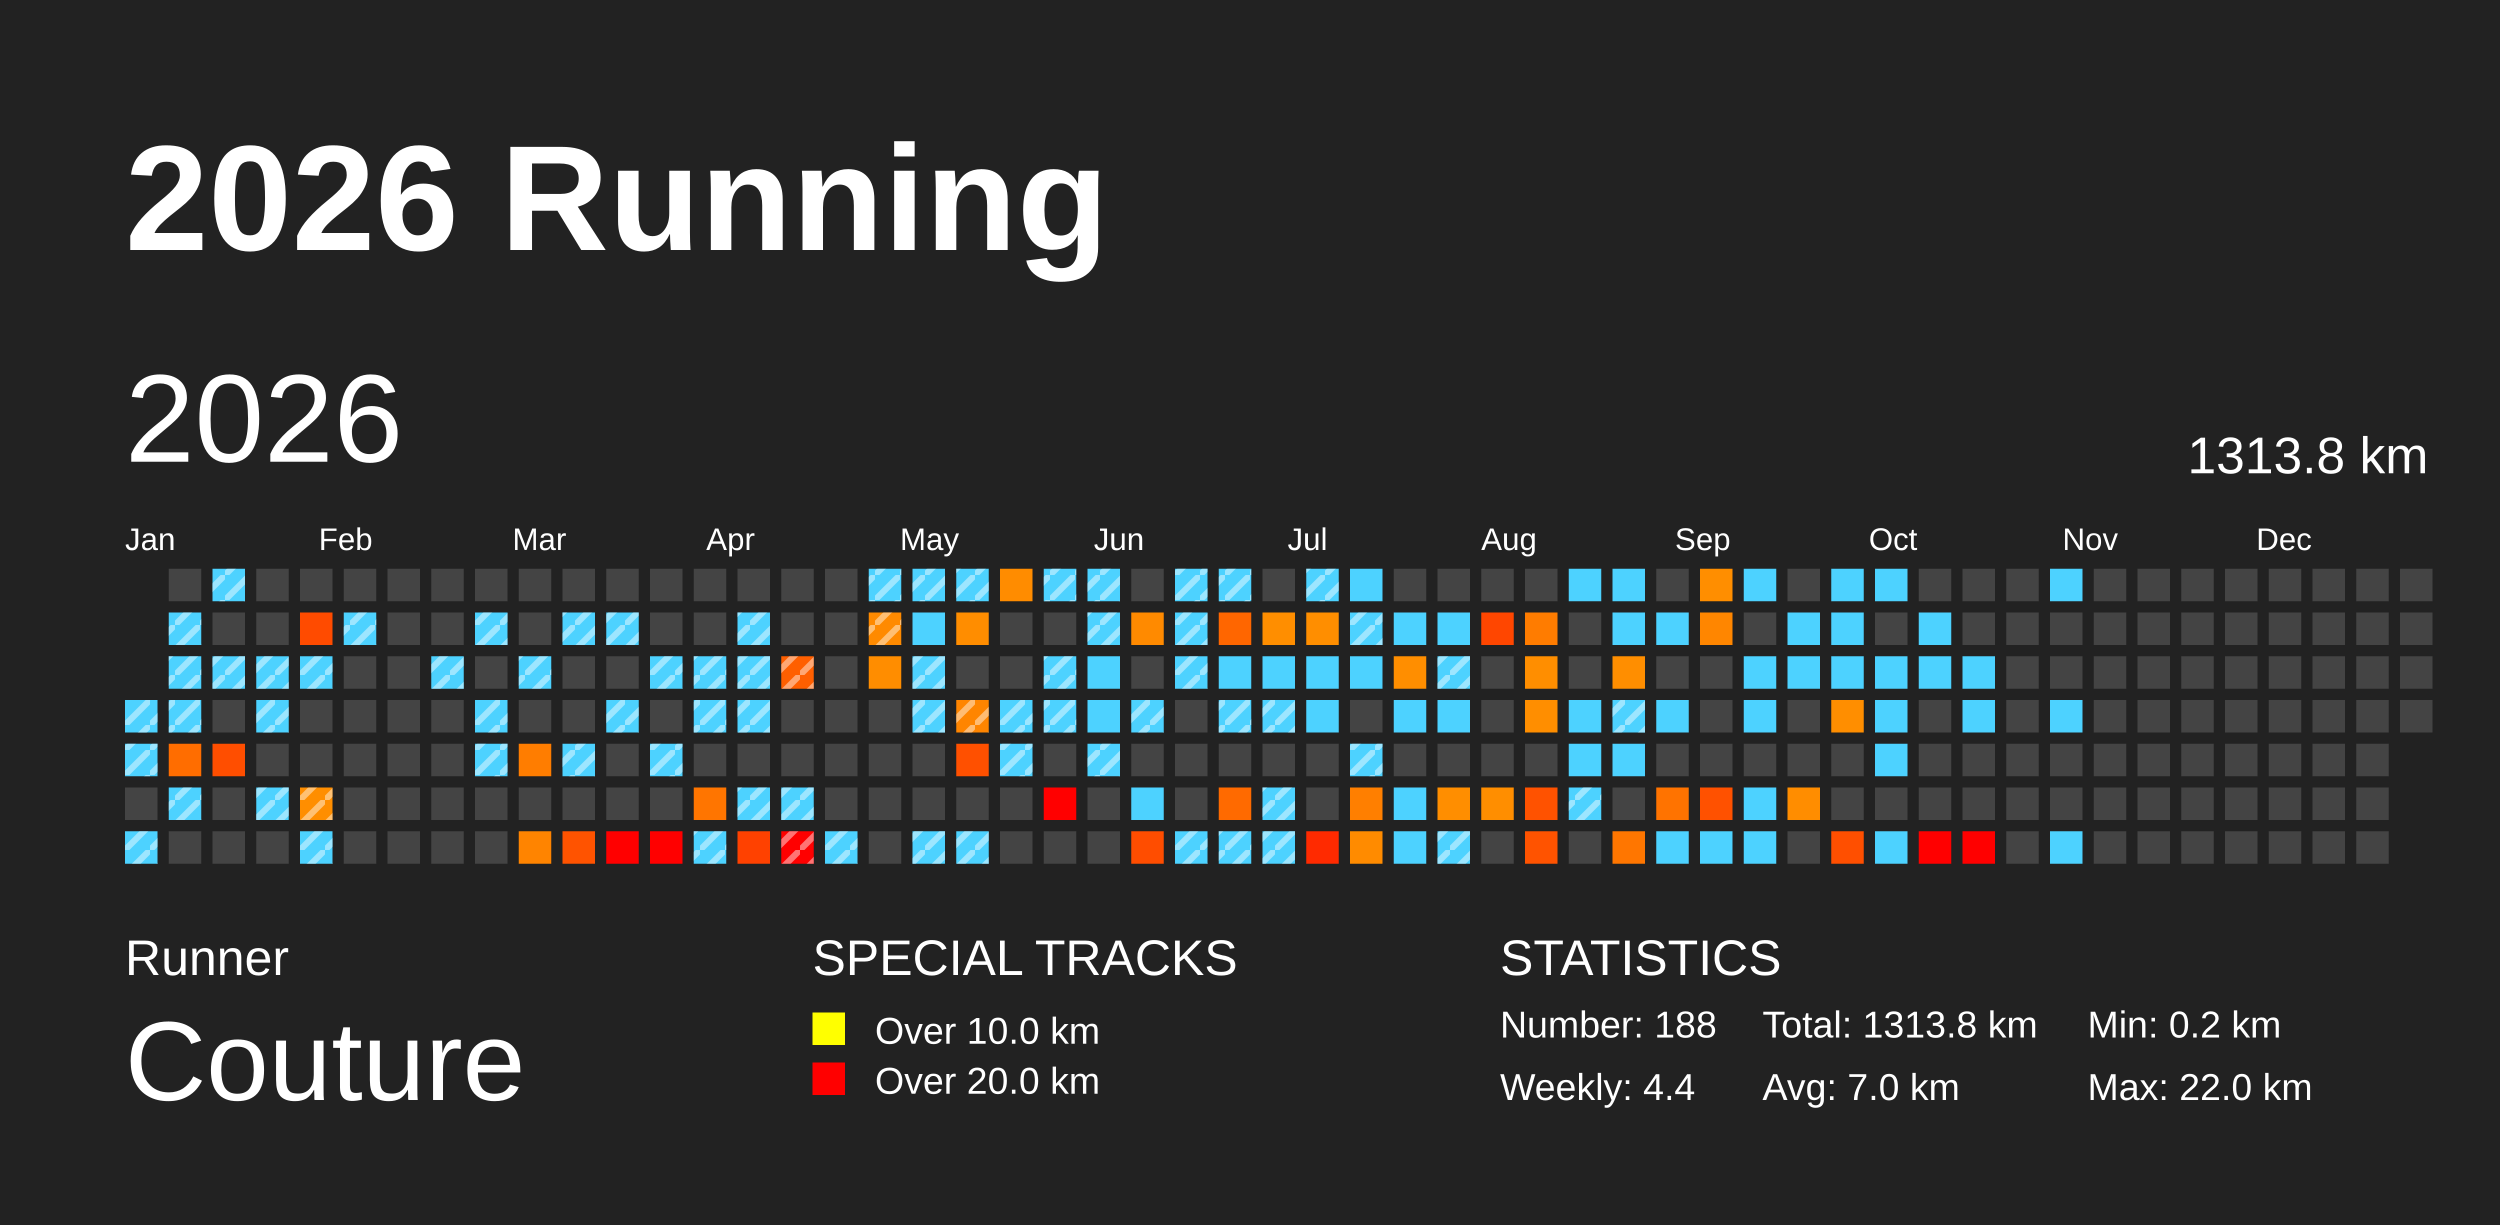
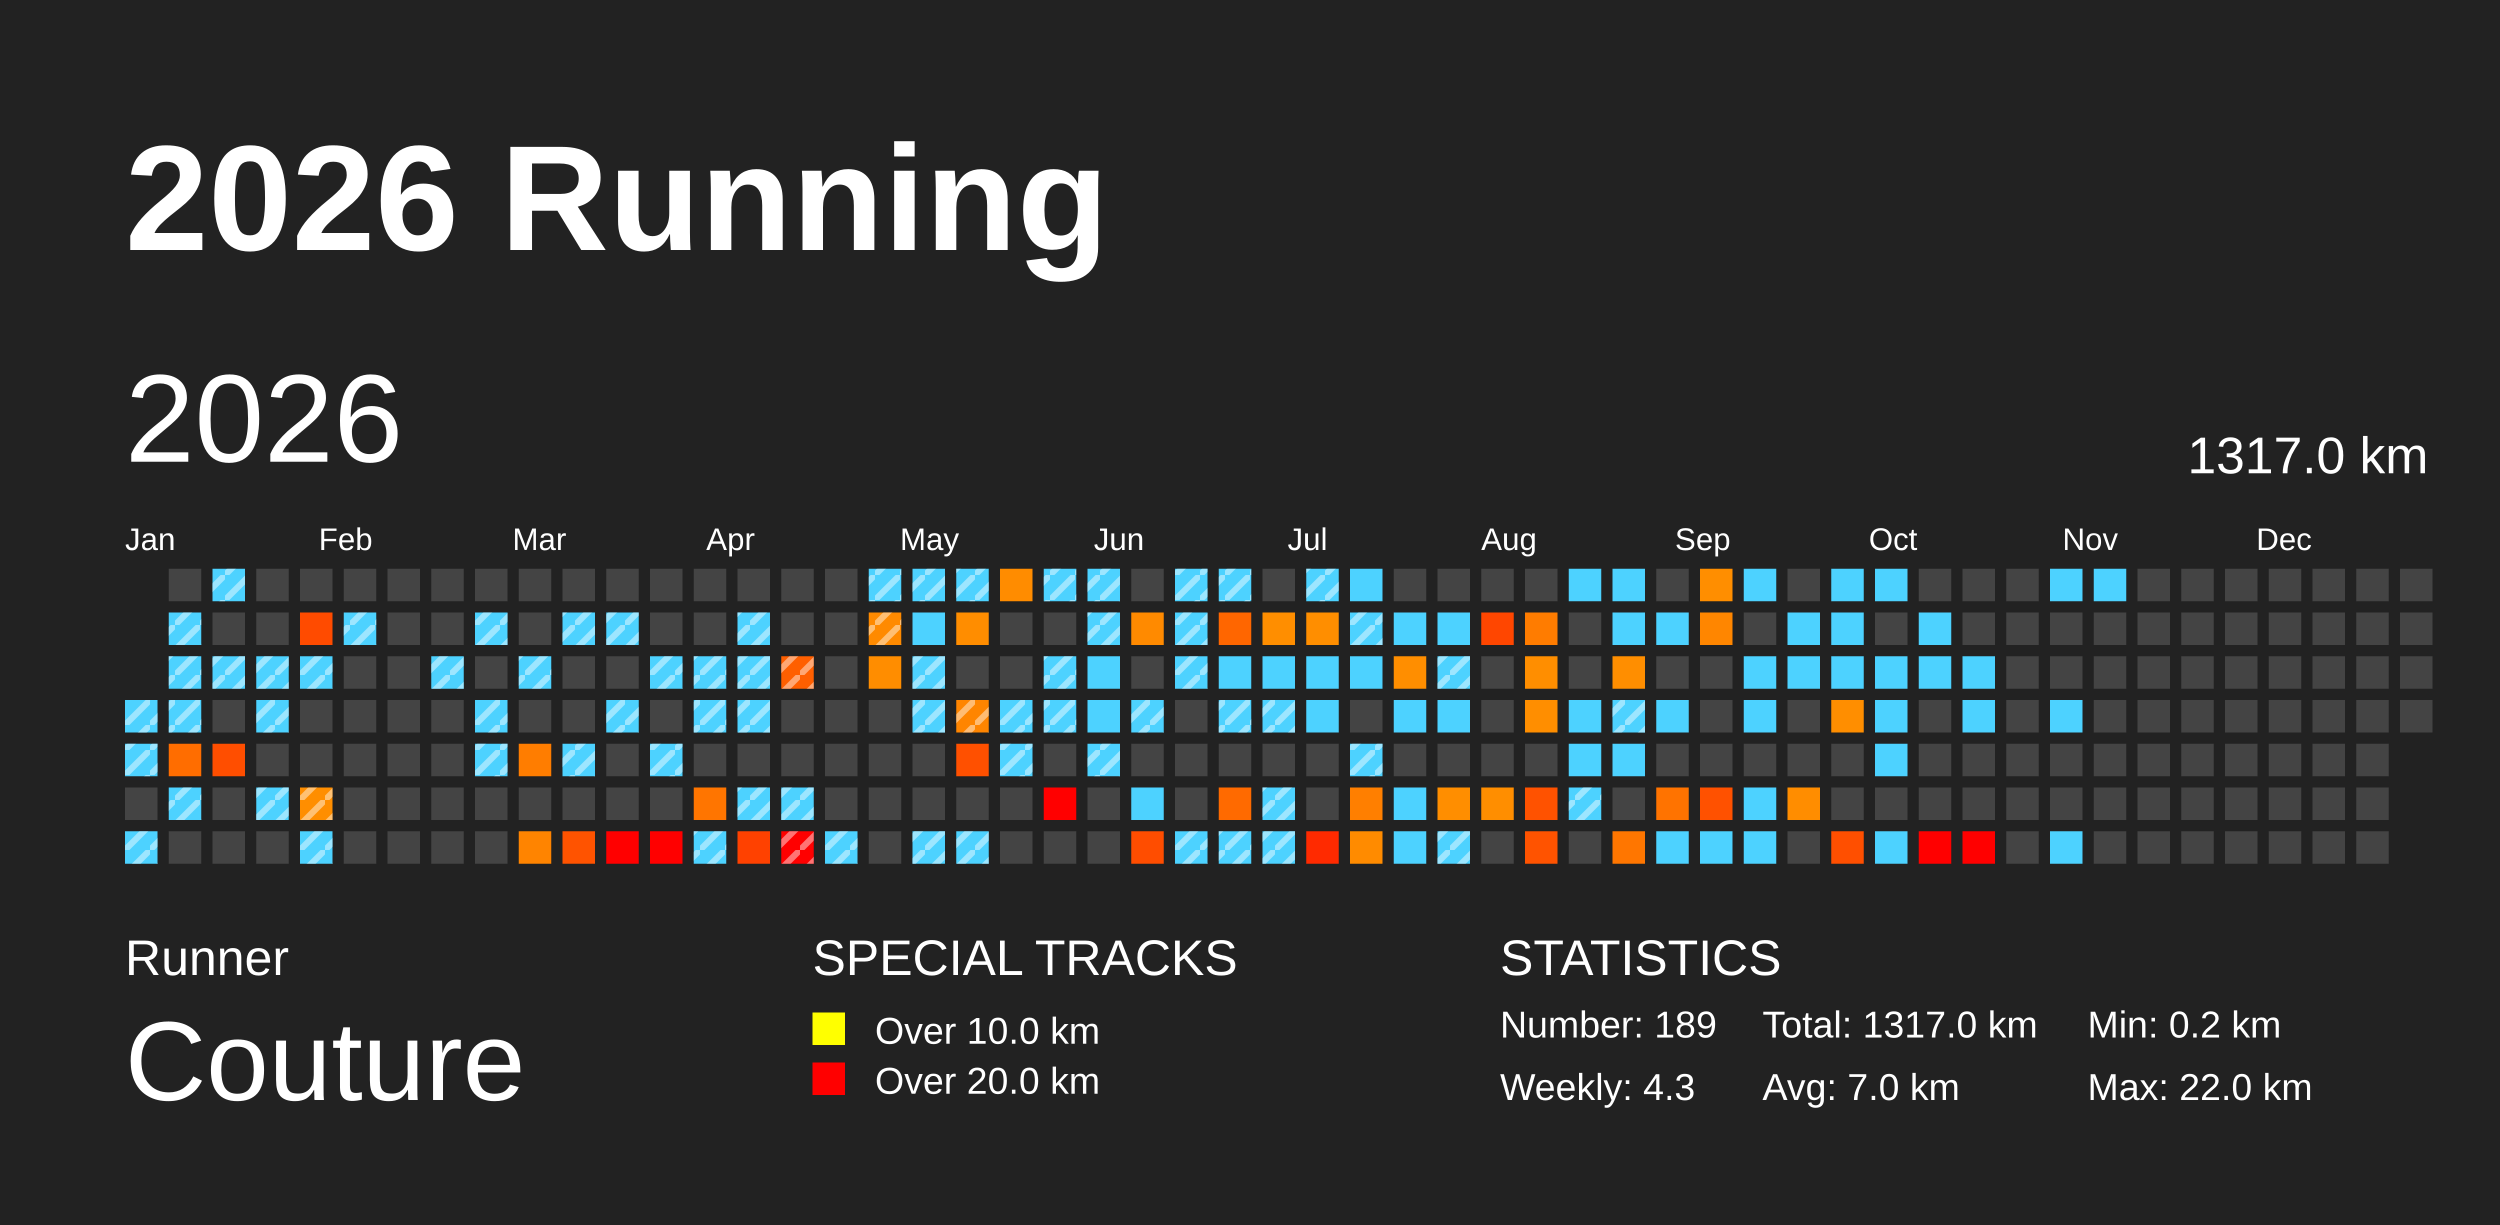
<svg xmlns="http://www.w3.org/2000/svg" baseProfile="full" height="98mm" version="1.1" viewBox="0,0,200,98" width="200mm">
  <defs>
    <pattern height="2" id="indoor-stripe" patternUnits="userSpaceOnUse" width="2">
      <line stroke="white" stroke-opacity="0.45" stroke-width="0.5" x1="0" x2="2" y1="2" y2="0" />
    </pattern>
  </defs>
  <rect fill="#222222" height="98" width="200" x="0" y="0" />
  <text fill="#FFFFFF" style="font-size:12px; font-family:Arial; font-weight:bold;" x="10" y="20">2026 Running</text>
  <text fill="#FFFFFF" style="font-size:4px; font-family:Arial" x="10" y="78">Runner</text>
  <text fill="#FFFFFF" style="font-size:9px; font-family:Arial" x="10" y="88">Couture</text>
  <text fill="#FFFFFF" style="font-size:4px; font-family:Arial" x="65" y="78">SPECIAL TRACKS</text>
  <rect fill="yellow" height="2.6" width="2.6" x="65" y="81" />
  <text fill="#FFFFFF" style="font-size:3px; font-family:Arial" x="70" y="83.5">Over 10.0 km</text>
  <rect fill="red" height="2.6" width="2.6" x="65" y="85" />
  <text fill="#FFFFFF" style="font-size:3px; font-family:Arial" x="70" y="87.5">Over 20.0 km</text>
  <text fill="#FFFFFF" style="font-size:4px; font-family:Arial" x="120" y="78">STATISTICS</text>
-   <text fill="#FFFFFF" style="font-size:3px; font-family:Arial" x="120" y="83">Number: 188</text>
-   <text fill="#FFFFFF" style="font-size:3px; font-family:Arial" x="120" y="88">Weekly: 4.4</text>
-   <text fill="#FFFFFF" style="font-size:3px; font-family:Arial" x="141" y="83">Total: 1313.8 km</text>
+   <text fill="#FFFFFF" style="font-size:3px; font-family:Arial" x="120" y="83">Number: 189</text>
+   <text fill="#FFFFFF" style="font-size:3px; font-family:Arial" x="120" y="88">Weekly: 4.3</text>
+   <text fill="#FFFFFF" style="font-size:3px; font-family:Arial" x="141" y="83">Total: 1317.0 km</text>
  <text fill="#FFFFFF" style="font-size:3px; font-family:Arial" x="141" y="88">Avg: 7.0 km</text>
  <text fill="#FFFFFF" style="font-size:3px; font-family:Arial" x="167" y="83">Min: 0.2 km</text>
  <text fill="#FFFFFF" style="font-size:3px; font-family:Arial" x="167" y="88">Max: 22.0 km</text>
  <text dominant-baseline="hanging" fill="#FFFFFF" style="font-size:10.0px; font-family:Arial;" x="10" y="30">2026</text>
-   <text dominant-baseline="hanging" fill="#FFFFFF" style="font-size:4.125px; font-family:Arial;" x="175" y="35">1313.8 km</text>
+   <text dominant-baseline="hanging" fill="#FFFFFF" style="font-size:4.125px; font-family:Arial;" x="175" y="35">1317.0 km</text>
  <text fill="#FFFFFF" style="font-size:2.5px; font-family:Arial" x="10.0" y="44">Jan</text>
  <text fill="#FFFFFF" style="font-size:2.5px; font-family:Arial" x="25.5" y="44">Feb</text>
  <text fill="#FFFFFF" style="font-size:2.5px; font-family:Arial" x="41.0" y="44">Mar</text>
  <text fill="#FFFFFF" style="font-size:2.5px; font-family:Arial" x="56.5" y="44">Apr</text>
  <text fill="#FFFFFF" style="font-size:2.5px; font-family:Arial" x="72.0" y="44">May</text>
  <text fill="#FFFFFF" style="font-size:2.5px; font-family:Arial" x="87.5" y="44">Jun</text>
  <text fill="#FFFFFF" style="font-size:2.5px; font-family:Arial" x="103.0" y="44">Jul</text>
  <text fill="#FFFFFF" style="font-size:2.5px; font-family:Arial" x="118.5" y="44">Aug</text>
  <text fill="#FFFFFF" style="font-size:2.5px; font-family:Arial" x="134.0" y="44">Sep</text>
  <text fill="#FFFFFF" style="font-size:2.5px; font-family:Arial" x="149.5" y="44">Oct</text>
  <text fill="#FFFFFF" style="font-size:2.5px; font-family:Arial" x="165.0" y="44">Nov</text>
  <text fill="#FFFFFF" style="font-size:2.5px; font-family:Arial" x="180.5" y="44">Dec</text>
  <rect fill="#4dd2ff" height="2.6" width="2.6" x="10.0" y="56.0" />
  <rect fill="url(#indoor-stripe)" height="2.6" style="pointer-events: none;" width="2.6" x="10.0" y="56.0" />
  <rect fill="#4dd2ff" height="2.6" width="2.6" x="10.0" y="59.5" />
  <rect fill="url(#indoor-stripe)" height="2.6" style="pointer-events: none;" width="2.6" x="10.0" y="59.5" />
  <rect fill="#444444" height="2.6" width="2.6" x="10.0" y="63.0" />
  <rect fill="#4dd2ff" height="2.6" width="2.6" x="10.0" y="66.5" />
  <rect fill="url(#indoor-stripe)" height="2.6" style="pointer-events: none;" width="2.6" x="10.0" y="66.5" />
  <rect fill="#444444" height="2.6" width="2.6" x="13.5" y="45.5" />
  <rect fill="#4dd2ff" height="2.6" width="2.6" x="13.5" y="49.0" />
  <rect fill="url(#indoor-stripe)" height="2.6" style="pointer-events: none;" width="2.6" x="13.5" y="49.0" />
  <rect fill="#4dd2ff" height="2.6" width="2.6" x="13.5" y="52.5" />
  <rect fill="url(#indoor-stripe)" height="2.6" style="pointer-events: none;" width="2.6" x="13.5" y="52.5" />
  <rect fill="#4dd2ff" height="2.6" width="2.6" x="13.5" y="56.0" />
  <rect fill="url(#indoor-stripe)" height="2.6" style="pointer-events: none;" width="2.6" x="13.5" y="56.0" />
  <rect fill="#ff6d00" height="2.6" width="2.6" x="13.5" y="59.5" />
  <rect fill="#4dd2ff" height="2.6" width="2.6" x="13.5" y="63.0" />
  <rect fill="url(#indoor-stripe)" height="2.6" style="pointer-events: none;" width="2.6" x="13.5" y="63.0" />
  <rect fill="#444444" height="2.6" width="2.6" x="13.5" y="66.5" />
  <rect fill="#4dd2ff" height="2.6" width="2.6" x="17.0" y="45.5" />
  <rect fill="url(#indoor-stripe)" height="2.6" style="pointer-events: none;" width="2.6" x="17.0" y="45.5" />
  <rect fill="#444444" height="2.6" width="2.6" x="17.0" y="49.0" />
  <rect fill="#4dd2ff" height="2.6" width="2.6" x="17.0" y="52.5" />
  <rect fill="url(#indoor-stripe)" height="2.6" style="pointer-events: none;" width="2.6" x="17.0" y="52.5" />
  <rect fill="#444444" height="2.6" width="2.6" x="17.0" y="56.0" />
  <rect fill="#ff4e00" height="2.6" width="2.6" x="17.0" y="59.5" />
  <rect fill="#444444" height="2.6" width="2.6" x="17.0" y="63.0" />
  <rect fill="#444444" height="2.6" width="2.6" x="17.0" y="66.5" />
  <rect fill="#444444" height="2.6" width="2.6" x="20.5" y="45.5" />
  <rect fill="#444444" height="2.6" width="2.6" x="20.5" y="49.0" />
  <rect fill="#4dd2ff" height="2.6" width="2.6" x="20.5" y="52.5" />
  <rect fill="url(#indoor-stripe)" height="2.6" style="pointer-events: none;" width="2.6" x="20.5" y="52.5" />
  <rect fill="#4dd2ff" height="2.6" width="2.6" x="20.5" y="56.0" />
  <rect fill="url(#indoor-stripe)" height="2.6" style="pointer-events: none;" width="2.6" x="20.5" y="56.0" />
  <rect fill="#444444" height="2.6" width="2.6" x="20.5" y="59.5" />
  <rect fill="#4dd2ff" height="2.6" width="2.6" x="20.5" y="63.0" />
  <rect fill="url(#indoor-stripe)" height="2.6" style="pointer-events: none;" width="2.6" x="20.5" y="63.0" />
  <rect fill="#444444" height="2.6" width="2.6" x="20.5" y="66.5" />
  <rect fill="#444444" height="2.6" width="2.6" x="24.0" y="45.5" />
  <rect fill="#ff4b00" height="2.6" width="2.6" x="24.0" y="49.0" />
  <rect fill="#4dd2ff" height="2.6" width="2.6" x="24.0" y="52.5" />
  <rect fill="url(#indoor-stripe)" height="2.6" style="pointer-events: none;" width="2.6" x="24.0" y="52.5" />
  <rect fill="#444444" height="2.6" width="2.6" x="24.0" y="56.0" />
  <rect fill="#444444" height="2.6" width="2.6" x="24.0" y="59.5" />
  <rect fill="#ff8e00" height="2.6" width="2.6" x="24.0" y="63.0" />
  <rect fill="url(#indoor-stripe)" height="2.6" style="pointer-events: none;" width="2.6" x="24.0" y="63.0" />
  <rect fill="#4dd2ff" height="2.6" width="2.6" x="24.0" y="66.5" />
  <rect fill="url(#indoor-stripe)" height="2.6" style="pointer-events: none;" width="2.6" x="24.0" y="66.5" />
  <rect fill="#444444" height="2.6" width="2.6" x="27.5" y="45.5" />
  <rect fill="#4dd2ff" height="2.6" width="2.6" x="27.5" y="49.0" />
  <rect fill="url(#indoor-stripe)" height="2.6" style="pointer-events: none;" width="2.6" x="27.5" y="49.0" />
  <rect fill="#444444" height="2.6" width="2.6" x="27.5" y="52.5" />
  <rect fill="#444444" height="2.6" width="2.6" x="27.5" y="56.0" />
  <rect fill="#444444" height="2.6" width="2.6" x="27.5" y="59.5" />
  <rect fill="#444444" height="2.6" width="2.6" x="27.5" y="63.0" />
  <rect fill="#444444" height="2.6" width="2.6" x="27.5" y="66.5" />
  <rect fill="#444444" height="2.6" width="2.6" x="31.0" y="45.5" />
  <rect fill="#444444" height="2.6" width="2.6" x="31.0" y="49.0" />
  <rect fill="#444444" height="2.6" width="2.6" x="31.0" y="52.5" />
  <rect fill="#444444" height="2.6" width="2.6" x="31.0" y="56.0" />
  <rect fill="#444444" height="2.6" width="2.6" x="31.0" y="59.5" />
  <rect fill="#444444" height="2.6" width="2.6" x="31.0" y="63.0" />
  <rect fill="#444444" height="2.6" width="2.6" x="31.0" y="66.5" />
  <rect fill="#444444" height="2.6" width="2.6" x="34.5" y="45.5" />
  <rect fill="#444444" height="2.6" width="2.6" x="34.5" y="49.0" />
  <rect fill="#4dd2ff" height="2.6" width="2.6" x="34.5" y="52.5" />
  <rect fill="url(#indoor-stripe)" height="2.6" style="pointer-events: none;" width="2.6" x="34.5" y="52.5" />
  <rect fill="#444444" height="2.6" width="2.6" x="34.5" y="56.0" />
  <rect fill="#444444" height="2.6" width="2.6" x="34.5" y="59.5" />
  <rect fill="#444444" height="2.6" width="2.6" x="34.5" y="63.0" />
  <rect fill="#444444" height="2.6" width="2.6" x="34.5" y="66.5" />
  <rect fill="#444444" height="2.6" width="2.6" x="38.0" y="45.5" />
  <rect fill="#4dd2ff" height="2.6" width="2.6" x="38.0" y="49.0" />
  <rect fill="url(#indoor-stripe)" height="2.6" style="pointer-events: none;" width="2.6" x="38.0" y="49.0" />
  <rect fill="#444444" height="2.6" width="2.6" x="38.0" y="52.5" />
  <rect fill="#4dd2ff" height="2.6" width="2.6" x="38.0" y="56.0" />
  <rect fill="url(#indoor-stripe)" height="2.6" style="pointer-events: none;" width="2.6" x="38.0" y="56.0" />
  <rect fill="#4dd2ff" height="2.6" width="2.6" x="38.0" y="59.5" />
  <rect fill="url(#indoor-stripe)" height="2.6" style="pointer-events: none;" width="2.6" x="38.0" y="59.5" />
  <rect fill="#444444" height="2.6" width="2.6" x="38.0" y="63.0" />
  <rect fill="#444444" height="2.6" width="2.6" x="38.0" y="66.5" />
  <rect fill="#444444" height="2.6" width="2.6" x="41.5" y="45.5" />
  <rect fill="#444444" height="2.6" width="2.6" x="41.5" y="49.0" />
  <rect fill="#4dd2ff" height="2.6" width="2.6" x="41.5" y="52.5" />
  <rect fill="url(#indoor-stripe)" height="2.6" style="pointer-events: none;" width="2.6" x="41.5" y="52.5" />
  <rect fill="#444444" height="2.6" width="2.6" x="41.5" y="56.0" />
  <rect fill="#ff7d00" height="2.6" width="2.6" x="41.5" y="59.5" />
  <rect fill="#444444" height="2.6" width="2.6" x="41.5" y="63.0" />
  <rect fill="#ff8400" height="2.6" width="2.6" x="41.5" y="66.5" />
  <rect fill="#444444" height="2.6" width="2.6" x="45.0" y="45.5" />
  <rect fill="#4dd2ff" height="2.6" width="2.6" x="45.0" y="49.0" />
  <rect fill="url(#indoor-stripe)" height="2.6" style="pointer-events: none;" width="2.6" x="45.0" y="49.0" />
  <rect fill="#444444" height="2.6" width="2.6" x="45.0" y="52.5" />
  <rect fill="#444444" height="2.6" width="2.6" x="45.0" y="56.0" />
  <rect fill="#4dd2ff" height="2.6" width="2.6" x="45.0" y="59.5" />
  <rect fill="url(#indoor-stripe)" height="2.6" style="pointer-events: none;" width="2.6" x="45.0" y="59.5" />
  <rect fill="#444444" height="2.6" width="2.6" x="45.0" y="63.0" />
  <rect fill="#ff5300" height="2.6" width="2.6" x="45.0" y="66.5" />
  <rect fill="#444444" height="2.6" width="2.6" x="48.5" y="45.5" />
  <rect fill="#4dd2ff" height="2.6" width="2.6" x="48.5" y="49.0" />
  <rect fill="url(#indoor-stripe)" height="2.6" style="pointer-events: none;" width="2.6" x="48.5" y="49.0" />
  <rect fill="#444444" height="2.6" width="2.6" x="48.5" y="52.5" />
  <rect fill="#4dd2ff" height="2.6" width="2.6" x="48.5" y="56.0" />
  <rect fill="url(#indoor-stripe)" height="2.6" style="pointer-events: none;" width="2.6" x="48.5" y="56.0" />
  <rect fill="#444444" height="2.6" width="2.6" x="48.5" y="59.5" />
  <rect fill="#444444" height="2.6" width="2.6" x="48.5" y="63.0" />
  <rect fill="red" height="2.6" width="2.6" x="48.5" y="66.5" />
  <rect fill="#444444" height="2.6" width="2.6" x="52.0" y="45.5" />
  <rect fill="#444444" height="2.6" width="2.6" x="52.0" y="49.0" />
  <rect fill="#4dd2ff" height="2.6" width="2.6" x="52.0" y="52.5" />
  <rect fill="url(#indoor-stripe)" height="2.6" style="pointer-events: none;" width="2.6" x="52.0" y="52.5" />
  <rect fill="#444444" height="2.6" width="2.6" x="52.0" y="56.0" />
  <rect fill="#4dd2ff" height="2.6" width="2.6" x="52.0" y="59.5" />
  <rect fill="url(#indoor-stripe)" height="2.6" style="pointer-events: none;" width="2.6" x="52.0" y="59.5" />
  <rect fill="#444444" height="2.6" width="2.6" x="52.0" y="63.0" />
  <rect fill="red" height="2.6" width="2.6" x="52.0" y="66.5" />
  <rect fill="#444444" height="2.6" width="2.6" x="55.5" y="45.5" />
  <rect fill="#444444" height="2.6" width="2.6" x="55.5" y="49.0" />
  <rect fill="#4dd2ff" height="2.6" width="2.6" x="55.5" y="52.5" />
  <rect fill="url(#indoor-stripe)" height="2.6" style="pointer-events: none;" width="2.6" x="55.5" y="52.5" />
  <rect fill="#4dd2ff" height="2.6" width="2.6" x="55.5" y="56.0" />
  <rect fill="url(#indoor-stripe)" height="2.6" style="pointer-events: none;" width="2.6" x="55.5" y="56.0" />
  <rect fill="#444444" height="2.6" width="2.6" x="55.5" y="59.5" />
  <rect fill="#ff7500" height="2.6" width="2.6" x="55.5" y="63.0" />
  <rect fill="#4dd2ff" height="2.6" width="2.6" x="55.5" y="66.5" />
  <rect fill="url(#indoor-stripe)" height="2.6" style="pointer-events: none;" width="2.6" x="55.5" y="66.5" />
  <rect fill="#444444" height="2.6" width="2.6" x="59.0" y="45.5" />
  <rect fill="#4dd2ff" height="2.6" width="2.6" x="59.0" y="49.0" />
  <rect fill="url(#indoor-stripe)" height="2.6" style="pointer-events: none;" width="2.6" x="59.0" y="49.0" />
  <rect fill="#4dd2ff" height="2.6" width="2.6" x="59.0" y="52.5" />
  <rect fill="url(#indoor-stripe)" height="2.6" style="pointer-events: none;" width="2.6" x="59.0" y="52.5" />
  <rect fill="#4dd2ff" height="2.6" width="2.6" x="59.0" y="56.0" />
  <rect fill="url(#indoor-stripe)" height="2.6" style="pointer-events: none;" width="2.6" x="59.0" y="56.0" />
  <rect fill="#444444" height="2.6" width="2.6" x="59.0" y="59.5" />
  <rect fill="#4dd2ff" height="2.6" width="2.6" x="59.0" y="63.0" />
  <rect fill="url(#indoor-stripe)" height="2.6" style="pointer-events: none;" width="2.6" x="59.0" y="63.0" />
  <rect fill="#ff4100" height="2.6" width="2.6" x="59.0" y="66.5" />
  <rect fill="#444444" height="2.6" width="2.6" x="62.5" y="45.5" />
  <rect fill="#444444" height="2.6" width="2.6" x="62.5" y="49.0" />
  <rect fill="#ff5f00" height="2.6" width="2.6" x="62.5" y="52.5" />
  <rect fill="url(#indoor-stripe)" height="2.6" style="pointer-events: none;" width="2.6" x="62.5" y="52.5" />
  <rect fill="#444444" height="2.6" width="2.6" x="62.5" y="56.0" />
  <rect fill="#444444" height="2.6" width="2.6" x="62.5" y="59.5" />
  <rect fill="#4dd2ff" height="2.6" width="2.6" x="62.5" y="63.0" />
  <rect fill="url(#indoor-stripe)" height="2.6" style="pointer-events: none;" width="2.6" x="62.5" y="63.0" />
  <rect fill="red" height="2.6" width="2.6" x="62.5" y="66.5" />
  <rect fill="url(#indoor-stripe)" height="2.6" style="pointer-events: none;" width="2.6" x="62.5" y="66.5" />
  <rect fill="#444444" height="2.6" width="2.6" x="66.0" y="45.5" />
  <rect fill="#444444" height="2.6" width="2.6" x="66.0" y="49.0" />
  <rect fill="#444444" height="2.6" width="2.6" x="66.0" y="52.5" />
  <rect fill="#444444" height="2.6" width="2.6" x="66.0" y="56.0" />
  <rect fill="#444444" height="2.6" width="2.6" x="66.0" y="59.5" />
  <rect fill="#444444" height="2.6" width="2.6" x="66.0" y="63.0" />
  <rect fill="#4dd2ff" height="2.6" width="2.6" x="66.0" y="66.5" />
  <rect fill="url(#indoor-stripe)" height="2.6" style="pointer-events: none;" width="2.6" x="66.0" y="66.5" />
  <rect fill="#4dd2ff" height="2.6" width="2.6" x="69.5" y="45.5" />
  <rect fill="url(#indoor-stripe)" height="2.6" style="pointer-events: none;" width="2.6" x="69.5" y="45.5" />
  <rect fill="#ff8a00" height="2.6" width="2.6" x="69.5" y="49.0" />
  <rect fill="url(#indoor-stripe)" height="2.6" style="pointer-events: none;" width="2.6" x="69.5" y="49.0" />
  <rect fill="#ff8d00" height="2.6" width="2.6" x="69.5" y="52.5" />
  <rect fill="#444444" height="2.6" width="2.6" x="69.5" y="56.0" />
  <rect fill="#444444" height="2.6" width="2.6" x="69.5" y="59.5" />
  <rect fill="#444444" height="2.6" width="2.6" x="69.5" y="63.0" />
  <rect fill="#444444" height="2.6" width="2.6" x="69.5" y="66.5" />
  <rect fill="#4dd2ff" height="2.6" width="2.6" x="73.0" y="45.5" />
  <rect fill="url(#indoor-stripe)" height="2.6" style="pointer-events: none;" width="2.6" x="73.0" y="45.5" />
  <rect fill="#4dd2ff" height="2.6" width="2.6" x="73.0" y="49.0" />
  <rect fill="#4dd2ff" height="2.6" width="2.6" x="73.0" y="52.5" />
  <rect fill="url(#indoor-stripe)" height="2.6" style="pointer-events: none;" width="2.6" x="73.0" y="52.5" />
  <rect fill="#4dd2ff" height="2.6" width="2.6" x="73.0" y="56.0" />
  <rect fill="url(#indoor-stripe)" height="2.6" style="pointer-events: none;" width="2.6" x="73.0" y="56.0" />
  <rect fill="#444444" height="2.6" width="2.6" x="73.0" y="59.5" />
  <rect fill="#444444" height="2.6" width="2.6" x="73.0" y="63.0" />
  <rect fill="#4dd2ff" height="2.6" width="2.6" x="73.0" y="66.5" />
  <rect fill="url(#indoor-stripe)" height="2.6" style="pointer-events: none;" width="2.6" x="73.0" y="66.5" />
  <rect fill="#4dd2ff" height="2.6" width="2.6" x="76.5" y="45.5" />
  <rect fill="url(#indoor-stripe)" height="2.6" style="pointer-events: none;" width="2.6" x="76.5" y="45.5" />
  <rect fill="#ff8d00" height="2.6" width="2.6" x="76.5" y="49.0" />
  <rect fill="#444444" height="2.6" width="2.6" x="76.5" y="52.5" />
  <rect fill="#ff8500" height="2.6" width="2.6" x="76.5" y="56.0" />
  <rect fill="url(#indoor-stripe)" height="2.6" style="pointer-events: none;" width="2.6" x="76.5" y="56.0" />
  <rect fill="#ff5000" height="2.6" width="2.6" x="76.5" y="59.5" />
  <rect fill="#444444" height="2.6" width="2.6" x="76.5" y="63.0" />
  <rect fill="#4dd2ff" height="2.6" width="2.6" x="76.5" y="66.5" />
  <rect fill="url(#indoor-stripe)" height="2.6" style="pointer-events: none;" width="2.6" x="76.5" y="66.5" />
  <rect fill="#ff8c00" height="2.6" width="2.6" x="80.0" y="45.5" />
  <rect fill="#444444" height="2.6" width="2.6" x="80.0" y="49.0" />
  <rect fill="#444444" height="2.6" width="2.6" x="80.0" y="52.5" />
  <rect fill="#4dd2ff" height="2.6" width="2.6" x="80.0" y="56.0" />
  <rect fill="url(#indoor-stripe)" height="2.6" style="pointer-events: none;" width="2.6" x="80.0" y="56.0" />
  <rect fill="#4dd2ff" height="2.6" width="2.6" x="80.0" y="59.5" />
  <rect fill="url(#indoor-stripe)" height="2.6" style="pointer-events: none;" width="2.6" x="80.0" y="59.5" />
  <rect fill="#444444" height="2.6" width="2.6" x="80.0" y="63.0" />
  <rect fill="#444444" height="2.6" width="2.6" x="80.0" y="66.5" />
  <rect fill="#4dd2ff" height="2.6" width="2.6" x="83.5" y="45.5" />
  <rect fill="url(#indoor-stripe)" height="2.6" style="pointer-events: none;" width="2.6" x="83.5" y="45.5" />
  <rect fill="#444444" height="2.6" width="2.6" x="83.5" y="49.0" />
  <rect fill="#4dd2ff" height="2.6" width="2.6" x="83.5" y="52.5" />
  <rect fill="url(#indoor-stripe)" height="2.6" style="pointer-events: none;" width="2.6" x="83.5" y="52.5" />
  <rect fill="#4dd2ff" height="2.6" width="2.6" x="83.5" y="56.0" />
  <rect fill="url(#indoor-stripe)" height="2.6" style="pointer-events: none;" width="2.6" x="83.5" y="56.0" />
  <rect fill="#444444" height="2.6" width="2.6" x="83.5" y="59.5" />
  <rect fill="red" height="2.6" width="2.6" x="83.5" y="63.0" />
  <rect fill="#444444" height="2.6" width="2.6" x="83.5" y="66.5" />
  <rect fill="#4dd2ff" height="2.6" width="2.6" x="87.0" y="45.5" />
  <rect fill="url(#indoor-stripe)" height="2.6" style="pointer-events: none;" width="2.6" x="87.0" y="45.5" />
  <rect fill="#4dd2ff" height="2.6" width="2.6" x="87.0" y="49.0" />
  <rect fill="url(#indoor-stripe)" height="2.6" style="pointer-events: none;" width="2.6" x="87.0" y="49.0" />
  <rect fill="#4dd2ff" height="2.6" width="2.6" x="87.0" y="52.5" />
  <rect fill="#4dd2ff" height="2.6" width="2.6" x="87.0" y="56.0" />
  <rect fill="#4dd2ff" height="2.6" width="2.6" x="87.0" y="59.5" />
  <rect fill="url(#indoor-stripe)" height="2.6" style="pointer-events: none;" width="2.6" x="87.0" y="59.5" />
  <rect fill="#444444" height="2.6" width="2.6" x="87.0" y="63.0" />
  <rect fill="#444444" height="2.6" width="2.6" x="87.0" y="66.5" />
  <rect fill="#444444" height="2.6" width="2.6" x="90.5" y="45.5" />
  <rect fill="#ff8a00" height="2.6" width="2.6" x="90.5" y="49.0" />
  <rect fill="#444444" height="2.6" width="2.6" x="90.5" y="52.5" />
  <rect fill="#4dd2ff" height="2.6" width="2.6" x="90.5" y="56.0" />
  <rect fill="url(#indoor-stripe)" height="2.6" style="pointer-events: none;" width="2.6" x="90.5" y="56.0" />
  <rect fill="#444444" height="2.6" width="2.6" x="90.5" y="59.5" />
  <rect fill="#4dd2ff" height="2.6" width="2.6" x="90.5" y="63.0" />
  <rect fill="#ff4d00" height="2.6" width="2.6" x="90.5" y="66.5" />
  <rect fill="#4dd2ff" height="2.6" width="2.6" x="94.0" y="45.5" />
  <rect fill="url(#indoor-stripe)" height="2.6" style="pointer-events: none;" width="2.6" x="94.0" y="45.5" />
  <rect fill="#4dd2ff" height="2.6" width="2.6" x="94.0" y="49.0" />
  <rect fill="url(#indoor-stripe)" height="2.6" style="pointer-events: none;" width="2.6" x="94.0" y="49.0" />
  <rect fill="#4dd2ff" height="2.6" width="2.6" x="94.0" y="52.5" />
  <rect fill="url(#indoor-stripe)" height="2.6" style="pointer-events: none;" width="2.6" x="94.0" y="52.5" />
  <rect fill="#444444" height="2.6" width="2.6" x="94.0" y="56.0" />
  <rect fill="#444444" height="2.6" width="2.6" x="94.0" y="59.5" />
  <rect fill="#444444" height="2.6" width="2.6" x="94.0" y="63.0" />
  <rect fill="#4dd2ff" height="2.6" width="2.6" x="94.0" y="66.5" />
  <rect fill="url(#indoor-stripe)" height="2.6" style="pointer-events: none;" width="2.6" x="94.0" y="66.5" />
  <rect fill="#4dd2ff" height="2.6" width="2.6" x="97.5" y="45.5" />
  <rect fill="url(#indoor-stripe)" height="2.6" style="pointer-events: none;" width="2.6" x="97.5" y="45.5" />
  <rect fill="#ff6600" height="2.6" width="2.6" x="97.5" y="49.0" />
  <rect fill="#4dd2ff" height="2.6" width="2.6" x="97.5" y="52.5" />
  <rect fill="#4dd2ff" height="2.6" width="2.6" x="97.5" y="56.0" />
  <rect fill="url(#indoor-stripe)" height="2.6" style="pointer-events: none;" width="2.6" x="97.5" y="56.0" />
  <rect fill="#444444" height="2.6" width="2.6" x="97.5" y="59.5" />
  <rect fill="#ff6a00" height="2.6" width="2.6" x="97.5" y="63.0" />
  <rect fill="#4dd2ff" height="2.6" width="2.6" x="97.5" y="66.5" />
  <rect fill="url(#indoor-stripe)" height="2.6" style="pointer-events: none;" width="2.6" x="97.5" y="66.5" />
  <rect fill="#444444" height="2.6" width="2.6" x="101.0" y="45.5" />
  <rect fill="#ff8e00" height="2.6" width="2.6" x="101.0" y="49.0" />
  <rect fill="#4dd2ff" height="2.6" width="2.6" x="101.0" y="52.5" />
  <rect fill="#4dd2ff" height="2.6" width="2.6" x="101.0" y="56.0" />
  <rect fill="url(#indoor-stripe)" height="2.6" style="pointer-events: none;" width="2.6" x="101.0" y="56.0" />
  <rect fill="#444444" height="2.6" width="2.6" x="101.0" y="59.5" />
  <rect fill="#4dd2ff" height="2.6" width="2.6" x="101.0" y="63.0" />
  <rect fill="url(#indoor-stripe)" height="2.6" style="pointer-events: none;" width="2.6" x="101.0" y="63.0" />
  <rect fill="#4dd2ff" height="2.6" width="2.6" x="101.0" y="66.5" />
  <rect fill="url(#indoor-stripe)" height="2.6" style="pointer-events: none;" width="2.6" x="101.0" y="66.5" />
  <rect fill="#4dd2ff" height="2.6" width="2.6" x="104.5" y="45.5" />
  <rect fill="url(#indoor-stripe)" height="2.6" style="pointer-events: none;" width="2.6" x="104.5" y="45.5" />
  <rect fill="#ff8e00" height="2.6" width="2.6" x="104.5" y="49.0" />
  <rect fill="#4dd2ff" height="2.6" width="2.6" x="104.5" y="52.5" />
  <rect fill="#4dd2ff" height="2.6" width="2.6" x="104.5" y="56.0" />
  <rect fill="#444444" height="2.6" width="2.6" x="104.5" y="59.5" />
  <rect fill="#444444" height="2.6" width="2.6" x="104.5" y="63.0" />
  <rect fill="#ff2a00" height="2.6" width="2.6" x="104.5" y="66.5" />
  <rect fill="#4dd2ff" height="2.6" width="2.6" x="108.0" y="45.5" />
  <rect fill="#4dd2ff" height="2.6" width="2.6" x="108.0" y="49.0" />
  <rect fill="url(#indoor-stripe)" height="2.6" style="pointer-events: none;" width="2.6" x="108.0" y="49.0" />
  <rect fill="#4dd2ff" height="2.6" width="2.6" x="108.0" y="52.5" />
  <rect fill="#444444" height="2.6" width="2.6" x="108.0" y="56.0" />
  <rect fill="#4dd2ff" height="2.6" width="2.6" x="108.0" y="59.5" />
  <rect fill="url(#indoor-stripe)" height="2.6" style="pointer-events: none;" width="2.6" x="108.0" y="59.5" />
  <rect fill="#ff7f00" height="2.6" width="2.6" x="108.0" y="63.0" />
  <rect fill="#ff8b00" height="2.6" width="2.6" x="108.0" y="66.5" />
  <rect fill="#444444" height="2.6" width="2.6" x="111.5" y="45.5" />
  <rect fill="#4dd2ff" height="2.6" width="2.6" x="111.5" y="49.0" />
  <rect fill="#ff8e00" height="2.6" width="2.6" x="111.5" y="52.5" />
  <rect fill="#4dd2ff" height="2.6" width="2.6" x="111.5" y="56.0" />
  <rect fill="#444444" height="2.6" width="2.6" x="111.5" y="59.5" />
  <rect fill="#4dd2ff" height="2.6" width="2.6" x="111.5" y="63.0" />
  <rect fill="#4dd2ff" height="2.6" width="2.6" x="111.5" y="66.5" />
  <rect fill="#444444" height="2.6" width="2.6" x="115.0" y="45.5" />
  <rect fill="#4dd2ff" height="2.6" width="2.6" x="115.0" y="49.0" />
  <rect fill="#4dd2ff" height="2.6" width="2.6" x="115.0" y="52.5" />
  <rect fill="url(#indoor-stripe)" height="2.6" style="pointer-events: none;" width="2.6" x="115.0" y="52.5" />
  <rect fill="#4dd2ff" height="2.6" width="2.6" x="115.0" y="56.0" />
  <rect fill="#444444" height="2.6" width="2.6" x="115.0" y="59.5" />
  <rect fill="#ff8e00" height="2.6" width="2.6" x="115.0" y="63.0" />
  <rect fill="#4dd2ff" height="2.6" width="2.6" x="115.0" y="66.5" />
  <rect fill="url(#indoor-stripe)" height="2.6" style="pointer-events: none;" width="2.6" x="115.0" y="66.5" />
  <rect fill="#444444" height="2.6" width="2.6" x="118.5" y="45.5" />
  <rect fill="#ff4600" height="2.6" width="2.6" x="118.5" y="49.0" />
  <rect fill="#444444" height="2.6" width="2.6" x="118.5" y="52.5" />
  <rect fill="#444444" height="2.6" width="2.6" x="118.5" y="56.0" />
  <rect fill="#444444" height="2.6" width="2.6" x="118.5" y="59.5" />
  <rect fill="#ff8e00" height="2.6" width="2.6" x="118.5" y="63.0" />
  <rect fill="#444444" height="2.6" width="2.6" x="118.5" y="66.5" />
  <rect fill="#444444" height="2.6" width="2.6" x="122.0" y="45.5" />
  <rect fill="#ff7c00" height="2.6" width="2.6" x="122.0" y="49.0" />
  <rect fill="#ff8e00" height="2.6" width="2.6" x="122.0" y="52.5" />
  <rect fill="#ff8e00" height="2.6" width="2.6" x="122.0" y="56.0" />
  <rect fill="#444444" height="2.6" width="2.6" x="122.0" y="59.5" />
  <rect fill="#ff5200" height="2.6" width="2.6" x="122.0" y="63.0" />
  <rect fill="#ff5300" height="2.6" width="2.6" x="122.0" y="66.5" />
  <rect fill="#4dd2ff" height="2.6" width="2.6" x="125.5" y="45.5" />
  <rect fill="#444444" height="2.6" width="2.6" x="125.5" y="49.0" />
  <rect fill="#444444" height="2.6" width="2.6" x="125.5" y="52.5" />
  <rect fill="#4dd2ff" height="2.6" width="2.6" x="125.5" y="56.0" />
  <rect fill="#4dd2ff" height="2.6" width="2.6" x="125.5" y="59.5" />
  <rect fill="#4dd2ff" height="2.6" width="2.6" x="125.5" y="63.0" />
  <rect fill="url(#indoor-stripe)" height="2.6" style="pointer-events: none;" width="2.6" x="125.5" y="63.0" />
  <rect fill="#444444" height="2.6" width="2.6" x="125.5" y="66.5" />
  <rect fill="#4dd2ff" height="2.6" width="2.6" x="129.0" y="45.5" />
  <rect fill="#4dd2ff" height="2.6" width="2.6" x="129.0" y="49.0" />
  <rect fill="#ff8e00" height="2.6" width="2.6" x="129.0" y="52.5" />
  <rect fill="#4dd2ff" height="2.6" width="2.6" x="129.0" y="56.0" />
  <rect fill="url(#indoor-stripe)" height="2.6" style="pointer-events: none;" width="2.6" x="129.0" y="56.0" />
  <rect fill="#4dd2ff" height="2.6" width="2.6" x="129.0" y="59.5" />
  <rect fill="#444444" height="2.6" width="2.6" x="129.0" y="63.0" />
  <rect fill="#ff7600" height="2.6" width="2.6" x="129.0" y="66.5" />
  <rect fill="#444444" height="2.6" width="2.6" x="132.5" y="45.5" />
  <rect fill="#4dd2ff" height="2.6" width="2.6" x="132.5" y="49.0" />
  <rect fill="#444444" height="2.6" width="2.6" x="132.5" y="52.5" />
  <rect fill="#4dd2ff" height="2.6" width="2.6" x="132.5" y="56.0" />
  <rect fill="#444444" height="2.6" width="2.6" x="132.5" y="59.5" />
  <rect fill="#ff7300" height="2.6" width="2.6" x="132.5" y="63.0" />
  <rect fill="#4dd2ff" height="2.6" width="2.6" x="132.5" y="66.5" />
  <rect fill="#ff8e00" height="2.6" width="2.6" x="136.0" y="45.5" />
  <rect fill="#ff8600" height="2.6" width="2.6" x="136.0" y="49.0" />
  <rect fill="#444444" height="2.6" width="2.6" x="136.0" y="52.5" />
  <rect fill="#444444" height="2.6" width="2.6" x="136.0" y="56.0" />
  <rect fill="#444444" height="2.6" width="2.6" x="136.0" y="59.5" />
  <rect fill="#ff5100" height="2.6" width="2.6" x="136.0" y="63.0" />
  <rect fill="#4dd2ff" height="2.6" width="2.6" x="136.0" y="66.5" />
  <rect fill="#4dd2ff" height="2.6" width="2.6" x="139.5" y="45.5" />
  <rect fill="#444444" height="2.6" width="2.6" x="139.5" y="49.0" />
  <rect fill="#4dd2ff" height="2.6" width="2.6" x="139.5" y="52.5" />
  <rect fill="#4dd2ff" height="2.6" width="2.6" x="139.5" y="56.0" />
  <rect fill="#444444" height="2.6" width="2.6" x="139.5" y="59.5" />
  <rect fill="#4dd2ff" height="2.6" width="2.6" x="139.5" y="63.0" />
  <rect fill="#4dd2ff" height="2.6" width="2.6" x="139.5" y="66.5" />
  <rect fill="#444444" height="2.6" width="2.6" x="143.0" y="45.5" />
  <rect fill="#4dd2ff" height="2.6" width="2.6" x="143.0" y="49.0" />
  <rect fill="#4dd2ff" height="2.6" width="2.6" x="143.0" y="52.5" />
  <rect fill="#444444" height="2.6" width="2.6" x="143.0" y="56.0" />
  <rect fill="#444444" height="2.6" width="2.6" x="143.0" y="59.5" />
  <rect fill="#ff8d00" height="2.6" width="2.6" x="143.0" y="63.0" />
  <rect fill="#444444" height="2.6" width="2.6" x="143.0" y="66.5" />
  <rect fill="#4dd2ff" height="2.6" width="2.6" x="146.5" y="45.5" />
  <rect fill="#4dd2ff" height="2.6" width="2.6" x="146.5" y="49.0" />
  <rect fill="#4dd2ff" height="2.6" width="2.6" x="146.5" y="52.5" />
  <rect fill="#ff8e00" height="2.6" width="2.6" x="146.5" y="56.0" />
  <rect fill="#444444" height="2.6" width="2.6" x="146.5" y="59.5" />
  <rect fill="#444444" height="2.6" width="2.6" x="146.5" y="63.0" />
  <rect fill="#ff4f00" height="2.6" width="2.6" x="146.5" y="66.5" />
  <rect fill="#4dd2ff" height="2.6" width="2.6" x="150.0" y="45.5" />
  <rect fill="#444444" height="2.6" width="2.6" x="150.0" y="49.0" />
  <rect fill="#4dd2ff" height="2.6" width="2.6" x="150.0" y="52.5" />
  <rect fill="#4dd2ff" height="2.6" width="2.6" x="150.0" y="56.0" />
  <rect fill="#4dd2ff" height="2.6" width="2.6" x="150.0" y="59.5" />
  <rect fill="#444444" height="2.6" width="2.6" x="150.0" y="63.0" />
  <rect fill="#4dd2ff" height="2.6" width="2.6" x="150.0" y="66.5" />
  <rect fill="#444444" height="2.6" width="2.6" x="153.5" y="45.5" />
  <rect fill="#4dd2ff" height="2.6" width="2.6" x="153.5" y="49.0" />
  <rect fill="#4dd2ff" height="2.6" width="2.6" x="153.5" y="52.5" />
  <rect fill="#444444" height="2.6" width="2.6" x="153.5" y="56.0" />
  <rect fill="#444444" height="2.6" width="2.6" x="153.5" y="59.5" />
  <rect fill="#444444" height="2.6" width="2.6" x="153.5" y="63.0" />
  <rect fill="red" height="2.6" width="2.6" x="153.5" y="66.5" />
  <rect fill="#444444" height="2.6" width="2.6" x="157.0" y="45.5" />
  <rect fill="#444444" height="2.6" width="2.6" x="157.0" y="49.0" />
  <rect fill="#4dd2ff" height="2.6" width="2.6" x="157.0" y="52.5" />
  <rect fill="#4dd2ff" height="2.6" width="2.6" x="157.0" y="56.0" />
  <rect fill="#444444" height="2.6" width="2.6" x="157.0" y="59.5" />
  <rect fill="#444444" height="2.6" width="2.6" x="157.0" y="63.0" />
  <rect fill="red" height="2.6" width="2.6" x="157.0" y="66.5" />
  <rect fill="#444444" height="2.6" width="2.6" x="160.5" y="45.5" />
  <rect fill="#444444" height="2.6" width="2.6" x="160.5" y="49.0" />
  <rect fill="#444444" height="2.6" width="2.6" x="160.5" y="52.5" />
  <rect fill="#444444" height="2.6" width="2.6" x="160.5" y="56.0" />
  <rect fill="#444444" height="2.6" width="2.6" x="160.5" y="59.5" />
  <rect fill="#444444" height="2.6" width="2.6" x="160.5" y="63.0" />
  <rect fill="#444444" height="2.6" width="2.6" x="160.5" y="66.5" />
  <rect fill="#4dd2ff" height="2.6" width="2.6" x="164.0" y="45.5" />
  <rect fill="#444444" height="2.6" width="2.6" x="164.0" y="49.0" />
  <rect fill="#444444" height="2.6" width="2.6" x="164.0" y="52.5" />
  <rect fill="#4dd2ff" height="2.6" width="2.6" x="164.0" y="56.0" />
  <rect fill="#444444" height="2.6" width="2.6" x="164.0" y="59.5" />
  <rect fill="#444444" height="2.6" width="2.6" x="164.0" y="63.0" />
  <rect fill="#4dd2ff" height="2.6" width="2.6" x="164.0" y="66.5" />
-   <rect fill="#444444" height="2.6" width="2.6" x="167.5" y="45.5" />
+   <rect fill="#4dd2ff" height="2.6" width="2.6" x="167.5" y="45.5" />
  <rect fill="#444444" height="2.6" width="2.6" x="167.5" y="49.0" />
  <rect fill="#444444" height="2.6" width="2.6" x="167.5" y="52.5" />
  <rect fill="#444444" height="2.6" width="2.6" x="167.5" y="56.0" />
  <rect fill="#444444" height="2.6" width="2.6" x="167.5" y="59.5" />
  <rect fill="#444444" height="2.6" width="2.6" x="167.5" y="63.0" />
  <rect fill="#444444" height="2.6" width="2.6" x="167.5" y="66.5" />
  <rect fill="#444444" height="2.6" width="2.6" x="171.0" y="45.5" />
  <rect fill="#444444" height="2.6" width="2.6" x="171.0" y="49.0" />
  <rect fill="#444444" height="2.6" width="2.6" x="171.0" y="52.5" />
  <rect fill="#444444" height="2.6" width="2.6" x="171.0" y="56.0" />
  <rect fill="#444444" height="2.6" width="2.6" x="171.0" y="59.5" />
  <rect fill="#444444" height="2.6" width="2.6" x="171.0" y="63.0" />
  <rect fill="#444444" height="2.6" width="2.6" x="171.0" y="66.5" />
  <rect fill="#444444" height="2.6" width="2.6" x="174.5" y="45.5" />
  <rect fill="#444444" height="2.6" width="2.6" x="174.5" y="49.0" />
  <rect fill="#444444" height="2.6" width="2.6" x="174.5" y="52.5" />
  <rect fill="#444444" height="2.6" width="2.6" x="174.5" y="56.0" />
  <rect fill="#444444" height="2.6" width="2.6" x="174.5" y="59.5" />
  <rect fill="#444444" height="2.6" width="2.6" x="174.5" y="63.0" />
  <rect fill="#444444" height="2.6" width="2.6" x="174.5" y="66.5" />
  <rect fill="#444444" height="2.6" width="2.6" x="178.0" y="45.5" />
  <rect fill="#444444" height="2.6" width="2.6" x="178.0" y="49.0" />
  <rect fill="#444444" height="2.6" width="2.6" x="178.0" y="52.5" />
  <rect fill="#444444" height="2.6" width="2.6" x="178.0" y="56.0" />
  <rect fill="#444444" height="2.6" width="2.6" x="178.0" y="59.5" />
  <rect fill="#444444" height="2.6" width="2.6" x="178.0" y="63.0" />
  <rect fill="#444444" height="2.6" width="2.6" x="178.0" y="66.5" />
  <rect fill="#444444" height="2.6" width="2.6" x="181.5" y="45.5" />
  <rect fill="#444444" height="2.6" width="2.6" x="181.5" y="49.0" />
  <rect fill="#444444" height="2.6" width="2.6" x="181.5" y="52.5" />
  <rect fill="#444444" height="2.6" width="2.6" x="181.5" y="56.0" />
  <rect fill="#444444" height="2.6" width="2.6" x="181.5" y="59.5" />
  <rect fill="#444444" height="2.6" width="2.6" x="181.5" y="63.0" />
  <rect fill="#444444" height="2.6" width="2.6" x="181.5" y="66.5" />
  <rect fill="#444444" height="2.6" width="2.6" x="185.0" y="45.5" />
  <rect fill="#444444" height="2.6" width="2.6" x="185.0" y="49.0" />
  <rect fill="#444444" height="2.6" width="2.6" x="185.0" y="52.5" />
  <rect fill="#444444" height="2.6" width="2.6" x="185.0" y="56.0" />
  <rect fill="#444444" height="2.6" width="2.6" x="185.0" y="59.5" />
  <rect fill="#444444" height="2.6" width="2.6" x="185.0" y="63.0" />
  <rect fill="#444444" height="2.6" width="2.6" x="185.0" y="66.5" />
  <rect fill="#444444" height="2.6" width="2.6" x="188.5" y="45.5" />
  <rect fill="#444444" height="2.6" width="2.6" x="188.5" y="49.0" />
  <rect fill="#444444" height="2.6" width="2.6" x="188.5" y="52.5" />
  <rect fill="#444444" height="2.6" width="2.6" x="188.5" y="56.0" />
  <rect fill="#444444" height="2.6" width="2.6" x="188.5" y="59.5" />
  <rect fill="#444444" height="2.6" width="2.6" x="188.5" y="63.0" />
  <rect fill="#444444" height="2.6" width="2.6" x="188.5" y="66.5" />
  <rect fill="#444444" height="2.6" width="2.6" x="192.0" y="45.5" />
  <rect fill="#444444" height="2.6" width="2.6" x="192.0" y="49.0" />
  <rect fill="#444444" height="2.6" width="2.6" x="192.0" y="52.5" />
  <rect fill="#444444" height="2.6" width="2.6" x="192.0" y="56.0" />
</svg>
